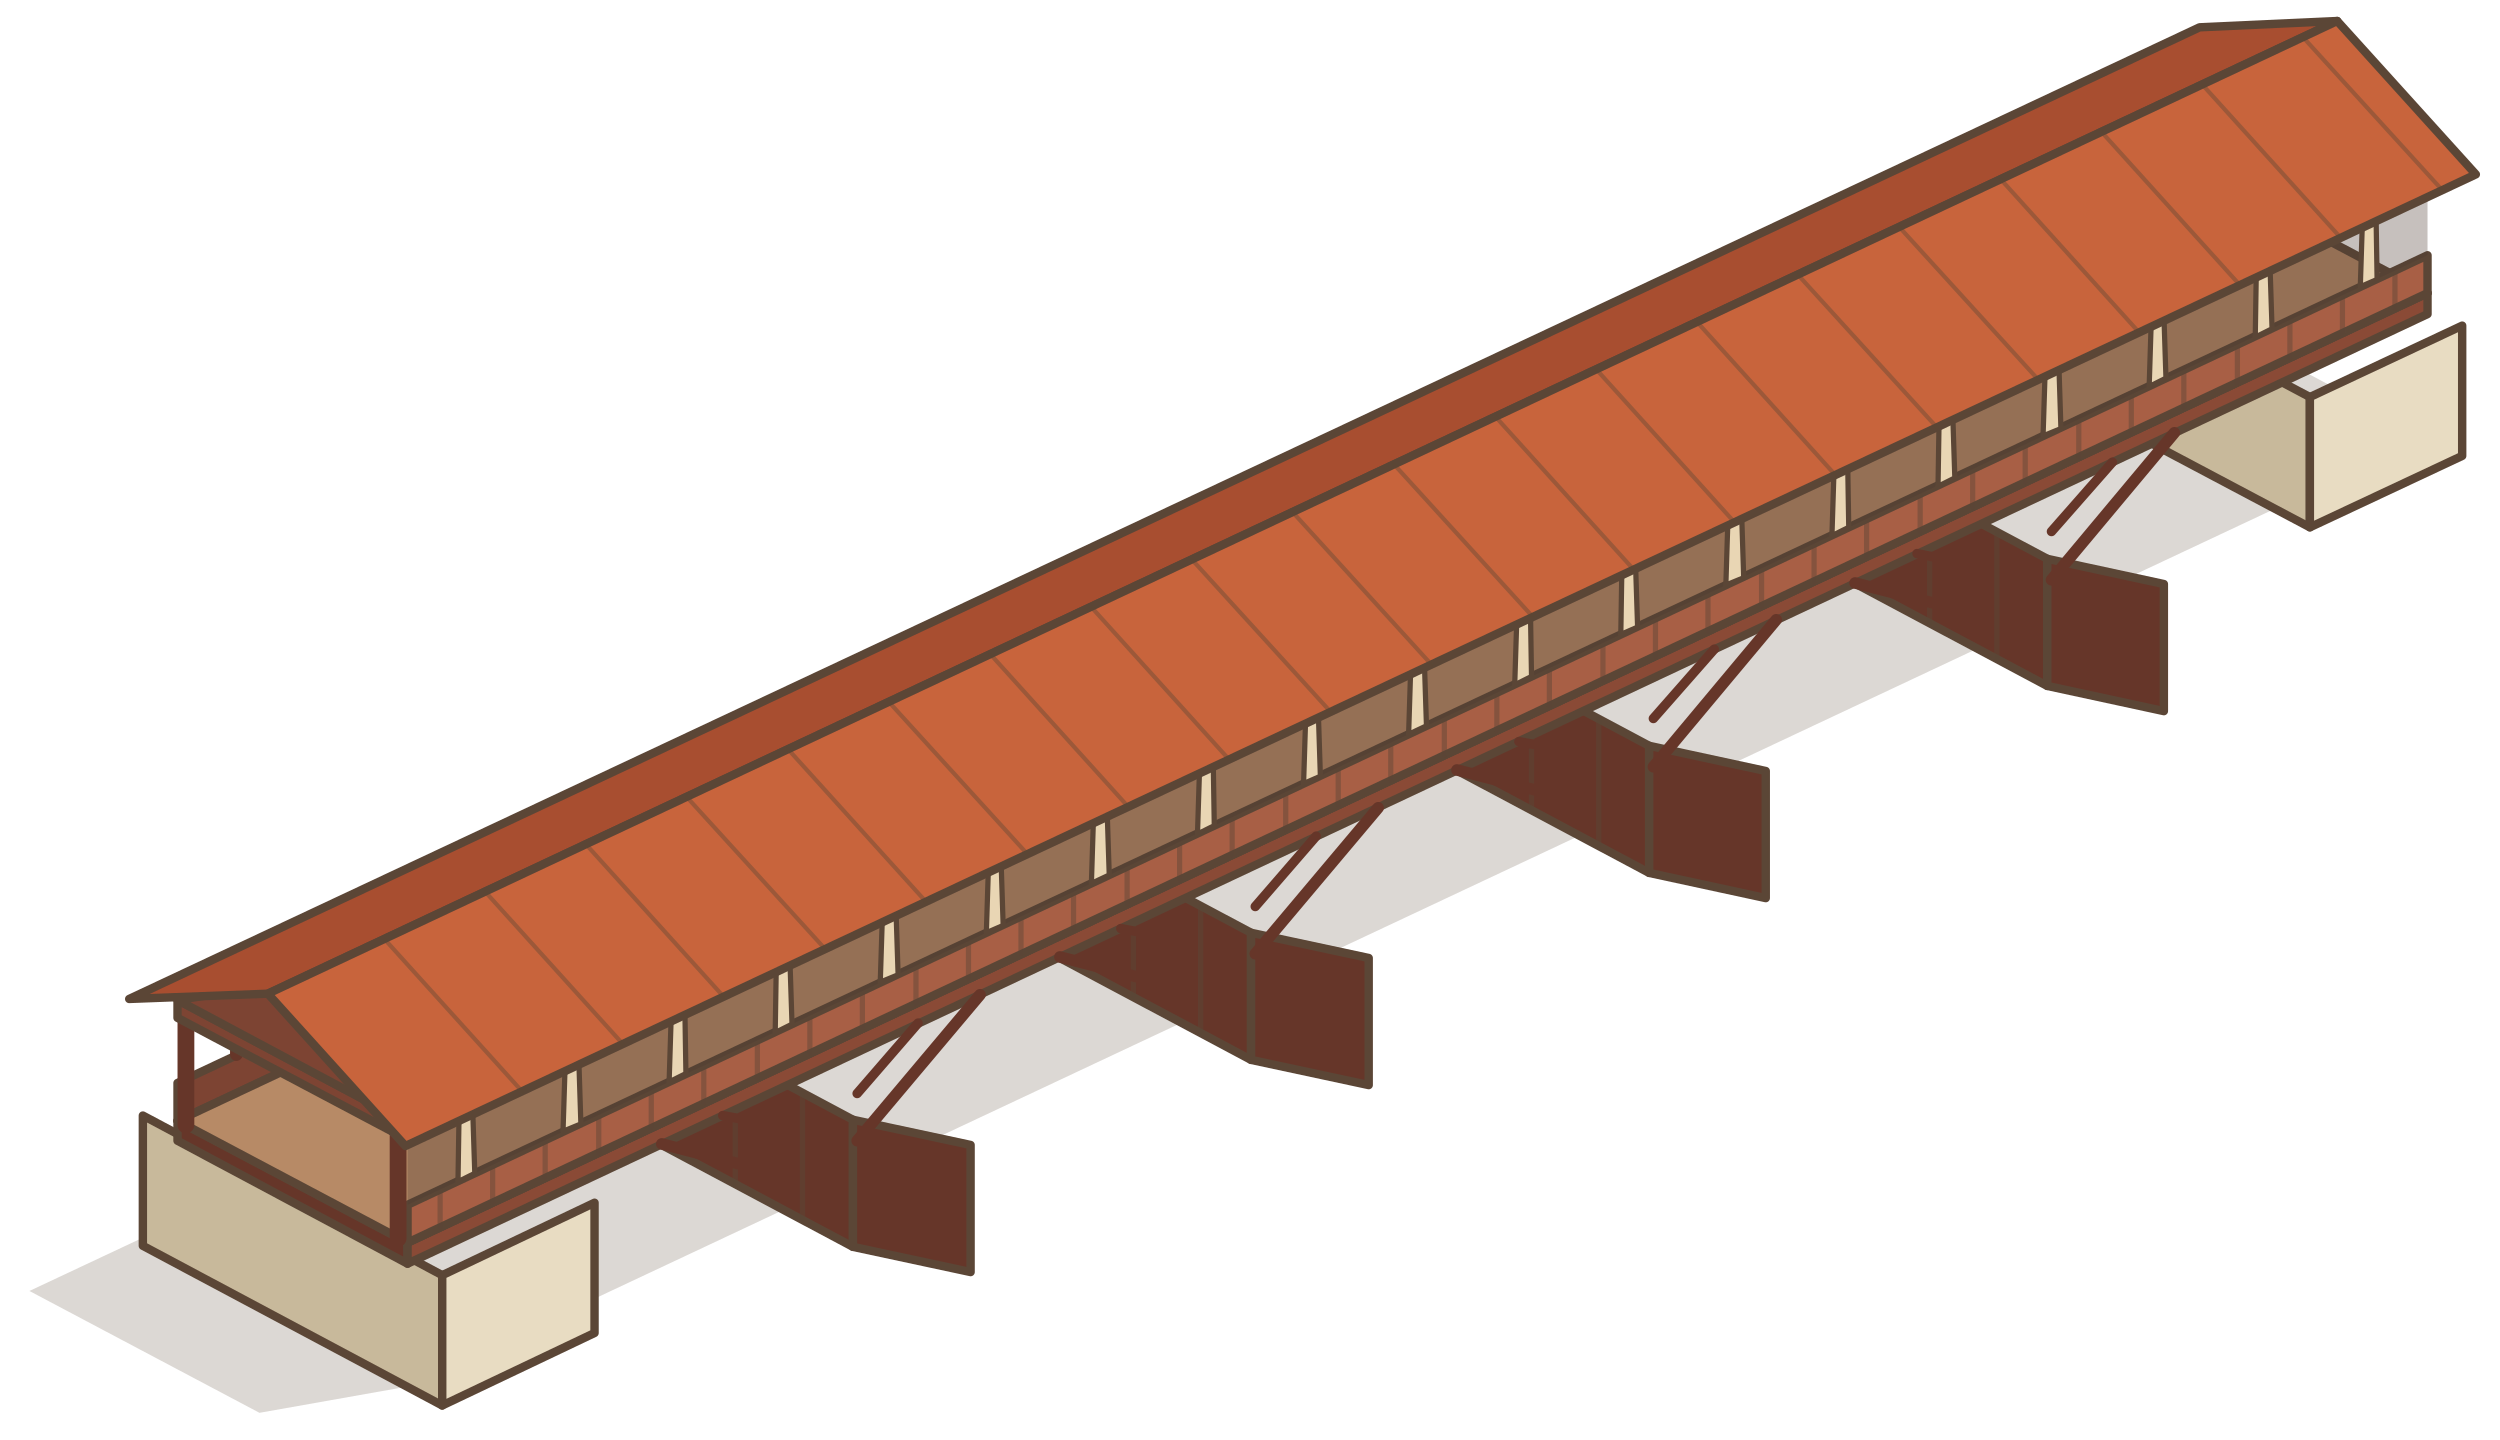
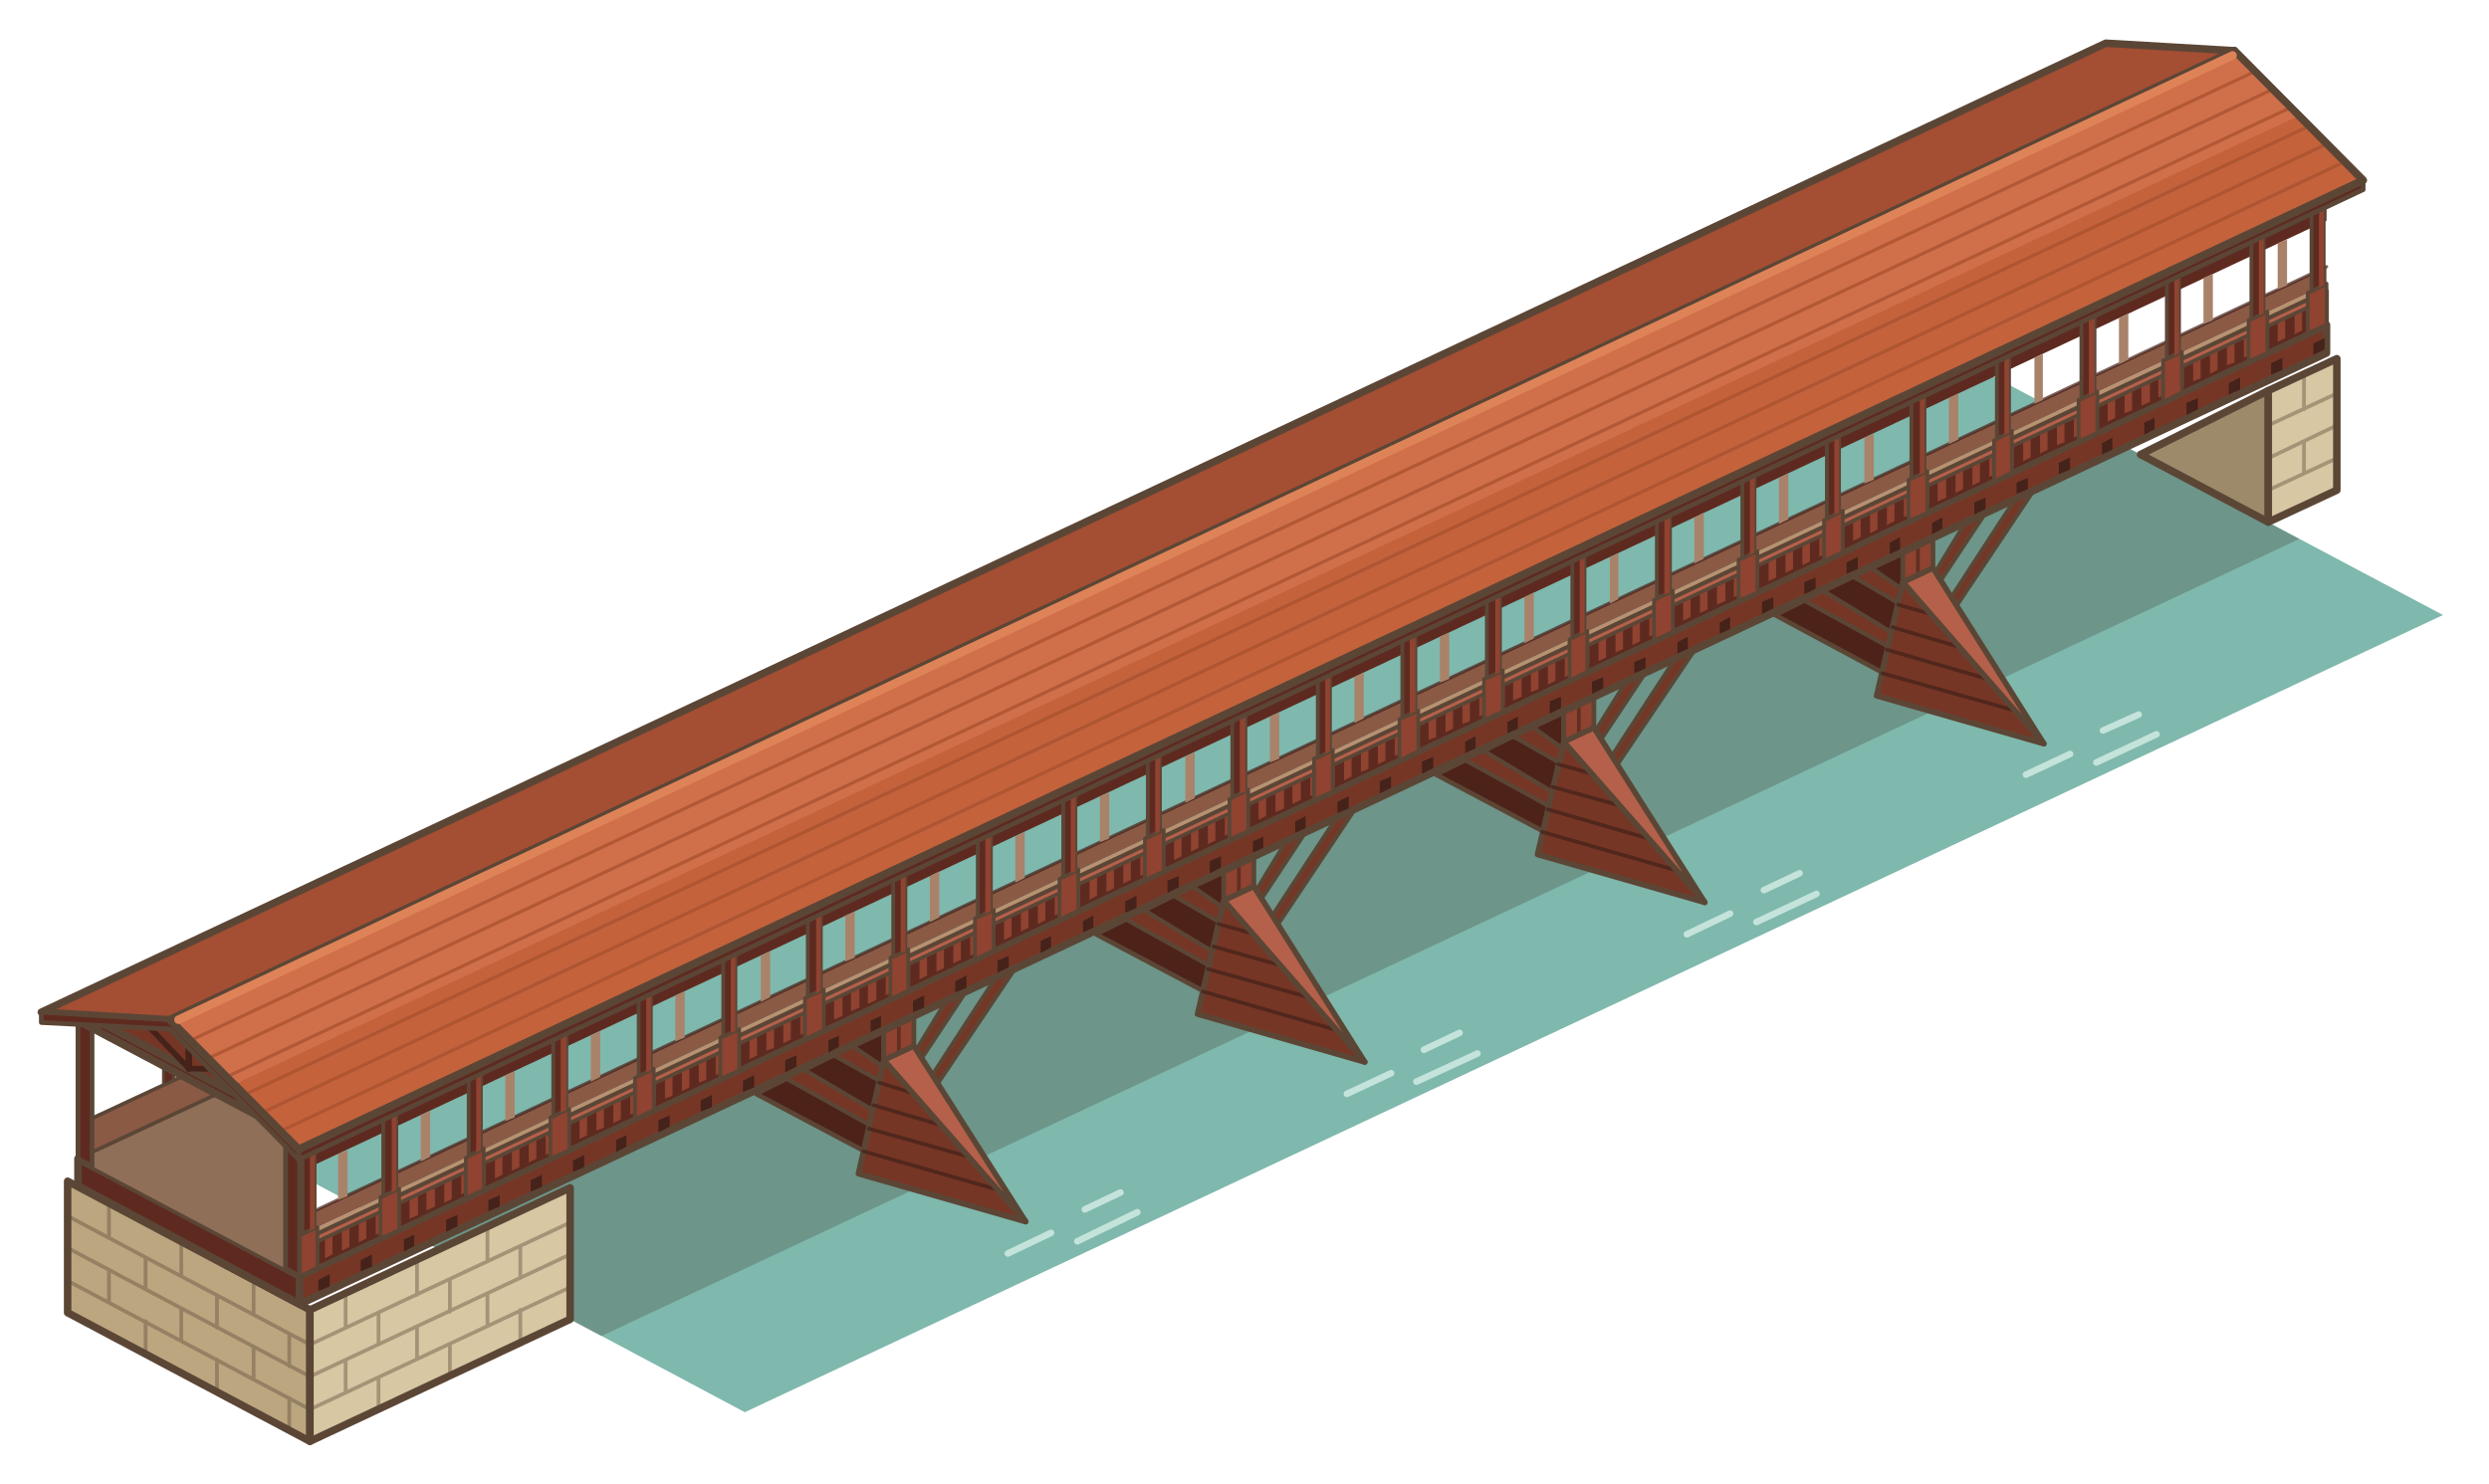
- <svg xmlns="http://www.w3.org/2000/svg" viewBox="-124 -81 238 137" width="238" height="137">
+ <svg xmlns="http://www.w3.org/2000/svg" viewBox="-128 -96 265 158" width="265" height="158">
  <g stroke="#5b4636" stroke-width=".8" stroke-linejoin="round" stroke-linecap="round">
-     <path d="M-99.3 53.5L-85.2 51L107.1 -39.4L85.2 -51L71.2 -48.5L-121.2 41.9Z" fill="#543e2a" fill-opacity=".2" stroke="none" />
-     <path d="M67.4 -45.9L95.9 -30.8L95.9 -43.2L67.4 -58.3Z" fill="#c8b99b" />
-     <path d="M95.9 -30.8L110.4 -37.6L110.4 -50L95.9 -43.2Z" fill="#e8dcc2" />
-     <path d="M-110.4 37.6L-81.9 52.8L-81.9 40.4L-110.4 25.2Z" fill="#c8b99b" />
-     <path d="M-81.9 52.8L-67.4 45.9L-67.4 33.5L-81.9 40.4Z" fill="#e8dcc2" />
-     <path d="M31.6 -40.1L35.8 -34.4L35.8 -46.5L31.6 -52.2Z" fill="#663629" />
-     <path d="M35.8 -34.4L70.9 -15.7L70.9 -27.8L35.8 -46.5Z" fill="#663629" />
-     <path d="M70.9 -15.7L82 -13.3L82 -25.4L70.9 -27.8Z" fill="#663629" />
-     <path d="M40.6 -31.8L40.6 -43.9M47 -28.4L47 -40.5M53.3 -25.1L53.3 -37.1M59.7 -21.7L59.7 -33.8M66.1 -18.3L66.1 -30.4" fill="none" stroke-width="0.5" stroke-opacity="0.5" />
-     <path d="M-6.3 -22.3L-2.1 -16.6L-2.1 -28.7L-6.3 -34.4Z" fill="#663629" />
-     <path d="M-2.1 -16.6L33 2.1L33 -10L-2.1 -28.7Z" fill="#663629" />
-     <path d="M33 2.1L44.1 4.5L44.1 -7.6L33 -10Z" fill="#663629" />
-     <path d="M2.7 -14L2.7 -26.1M9.1 -10.6L9.1 -22.7M15.4 -7.3L15.4 -19.3M21.8 -3.9L21.8 -16M28.2 -0.5L28.2 -12.6" fill="none" stroke-width="0.5" stroke-opacity="0.5" />
-     <path d="M-44.1 -4.5L-40 1.2L-40 -10.9L-44.1 -16.6Z" fill="#663629" />
-     <path d="M-40 1.2L-4.9 19.9L-4.9 7.8L-40 -10.9Z" fill="#663629" />
-     <path d="M-4.9 19.9L6.3 22.3L6.3 10.2L-4.9 7.8Z" fill="#663629" />
-     <path d="M-35.2 3.8L-35.2 -8.3M-28.8 7.2L-28.8 -4.9M-22.4 10.5L-22.4 -1.5M-16.1 13.9L-16.1 1.8M-9.7 17.3L-9.7 5.2" fill="none" stroke-width="0.5" stroke-opacity="0.5" />
-     <path d="M-82 13.3L-77.9 19L-77.9 6.9L-82 1.2Z" fill="#663629" />
-     <path d="M-77.9 19L-42.8 37.7L-42.8 25.6L-77.9 6.9Z" fill="#663629" />
-     <path d="M-42.8 37.7L-31.6 40.1L-31.6 28L-42.8 25.6Z" fill="#663629" />
-     <path d="M-73 21.6L-73 9.5M-66.7 25L-66.7 12.9M-60.3 28.4L-60.3 16.3M-54 31.7L-54 19.6M-47.6 35.1L-47.6 23" fill="none" stroke-width="0.5" stroke-opacity="0.5" />
-     <path d="M-107.1 27.6L-85.2 39.3L-85.2 37.3L-107.1 25.7Z" fill="#663629" />
-     <path d="M-85.2 39.3L107.1 -51.1L107.1 -53.1L-85.2 37.3Z" fill="#8a4a36" />
-     <path d="M64.3 -22.5L52.6 -25.5" fill="none" stroke="#663629" stroke-width="1.1" />
-     <path d="M64.3 -27.1L58.5 -28.3" fill="none" stroke="#663629" stroke-width="0.9" />
-     <path d="M71.3 -25.8L83 -39.8" fill="none" stroke="#663629" stroke-width="1.1" />
-     <path d="M71.3 -30.4L77.1 -37" fill="none" stroke="#663629" stroke-width="0.9" />
-     <path d="M26.4 -4.7L14.7 -7.7" fill="none" stroke="#663629" stroke-width="1.1" />
-     <path d="M26.4 -9.3L20.6 -10.4" fill="none" stroke="#663629" stroke-width="0.9" />
-     <path d="M33.4 -8L45.1 -22" fill="none" stroke="#663629" stroke-width="1.1" />
-     <path d="M33.4 -12.6L39.2 -19.2" fill="none" stroke="#663629" stroke-width="0.9" />
-     <path d="M-11.5 13.1L-23.1 10.1" fill="none" stroke="#663629" stroke-width="1.1" />
-     <path d="M-11.5 8.5L-17.3 7.4" fill="none" stroke="#663629" stroke-width="0.9" />
-     <path d="M-4.5 9.8L7.2 -4.1" fill="none" stroke="#663629" stroke-width="1.1" />
-     <path d="M-4.5 5.3L1.3 -1.4" fill="none" stroke="#663629" stroke-width="0.9" />
-     <path d="M-49.4 30.9L-61 27.9" fill="none" stroke="#663629" stroke-width="1.1" />
-     <path d="M-49.4 26.3L-55.2 25.2" fill="none" stroke="#663629" stroke-width="0.9" />
-     <path d="M-42.4 27.6L-30.7 13.7" fill="none" stroke="#663629" stroke-width="1.1" />
-     <path d="M-42.4 23.1L-36.6 16.4" fill="none" stroke="#663629" stroke-width="0.9" />
-     <path d="M-107.1 25.7L85.2 -64.7L85.2 -68.3L-107.1 22.1Z" fill="#7d4433" />
-     <path d="M-107.1 25.7L85.2 -64.7L107.1 -53.1L-85.2 37.3Z" fill="#b78a66" />
-     <path d="M-101.5 19.4L-101.5 11.6M-91.5 14.7L-91.5 6.9M-81.4 10L-81.4 2.1M-71.3 5.2L-71.3 -2.6M-61.3 0.5L-61.3 -7.3M-51.2 -4.2L-51.2 -12.1M-41.1 -9L-41.1 -16.8M-31.1 -13.7L-31.1 -21.5M-21 -18.4L-21 -26.2M-11 -23.1L-11 -31M-0.9 -27.9L-0.9 -35.7M9.2 -32.6L9.2 -40.4M19.2 -37.3L19.2 -45.2M29.3 -42.1L29.3 -49.9M39.4 -46.8L39.4 -54.6M49.4 -51.5L49.4 -59.4M59.5 -56.2L59.5 -64.1M69.6 -61L69.6 -68.8M79.6 -65.7L79.6 -73.5" fill="none" stroke="#663629" stroke-width="1.2" />
-     <path d="M-85.2 37.3L107.1 -53.1L107.1 -56.7L-85.2 33.7Z" fill="#a85f45" />
-     <path d="M-82.1 35.9L-82.1 32.3M-77.1 33.5L-77.1 29.9M-72.1 31.1L-72.1 27.5M-67 28.8L-67 25.2M-62 26.4L-62 22.8M-57 24L-57 20.4M-51.9 21.7L-51.9 18.1M-46.9 19.3L-46.9 15.7M-41.9 16.9L-41.9 13.3M-36.8 14.6L-36.8 11M-31.8 12.2L-31.8 8.6M-26.8 9.8L-26.8 6.3M-21.8 7.5L-21.8 3.9M-16.7 5.1L-16.7 1.5M-11.7 2.8L-11.7 -0.8M-6.7 0.4L-6.7 -3.2M-1.6 -2L-1.6 -5.6M3.4 -4.3L3.4 -7.9M8.4 -6.7L8.4 -10.3M13.5 -9.1L13.5 -12.7M18.5 -11.4L18.5 -15M23.5 -13.8L23.5 -17.4M28.6 -16.2L28.6 -19.8M33.6 -18.5L33.6 -22.1M38.6 -20.9L38.6 -24.5M43.7 -23.3L43.7 -26.8M48.7 -25.6L48.7 -29.2M53.7 -28L53.7 -31.6M58.8 -30.3L58.8 -33.9M63.8 -32.7L63.8 -36.3M68.8 -35.1L68.8 -38.7M73.9 -37.4L73.9 -41M78.9 -39.8L78.9 -43.4M83.9 -42.2L83.9 -45.8M89 -44.5L89 -48.1M94 -46.9L94 -50.5M99 -49.3L99 -52.9M104 -51.6L104 -55.2" fill="none" stroke-width="0.5" stroke-opacity="0.45" />
-     <path d="M-85.2 33.7L107.1 -56.7" fill="none" stroke-width="0.5" />
-     <path d="M-85.2 33.7L107.1 -56.7L107.1 -62.9L-85.2 27.5Z" fill="#4d3b2f" stroke="none" fill-opacity="0.32" />
-     <path d="M-80.4 31.5L-78.8 30.7L-79 24.6L-80.3 25.2ZM-70.4 26.7L-68.7 26L-68.9 19.8L-70.2 20.4ZM-60.3 22L-58.7 21.2L-58.8 15.1L-60.1 15.7ZM-50.2 17.3L-48.6 16.5L-48.8 10.4L-50.1 11ZM-40.2 12.5L-38.5 11.8L-38.7 5.7L-40 6.3ZM-30.1 7.8L-28.5 7.1L-28.7 0.9L-29.9 1.5ZM-20.1 3.1L-18.4 2.3L-18.6 -3.8L-19.9 -3.2ZM-10 -1.6L-8.4 -2.4L-8.5 -8.5L-9.8 -7.9ZM0.1 -6.4L1.7 -7.1L1.5 -13.3L0.3 -12.7ZM10.1 -11.1L11.8 -11.9L11.6 -18L10.3 -17.4ZM20.2 -15.8L21.8 -16.6L21.7 -22.7L20.4 -22.1ZM30.3 -20.6L31.9 -21.3L31.7 -27.4L30.4 -26.8ZM40.3 -25.3L42 -26L41.8 -32.2L40.5 -31.6ZM50.4 -30L52 -30.8L51.9 -36.9L50.6 -36.3ZM60.5 -34.7L62.1 -35.5L61.9 -41.6L60.6 -41ZM70.5 -39.5L72.2 -40.2L72 -46.4L70.7 -45.8ZM80.6 -44.2L82.2 -45L82 -51.1L80.8 -50.5ZM90.7 -48.9L92.3 -49.7L92.1 -55.8L90.8 -55.2ZM100.7 -53.7L102.3 -54.4L102.2 -60.5L100.9 -59.9Z" fill="#e9d6b4" stroke-width="0.5" />
-     <path d="M-85.2 27.5L107.1 -62.9L107.1 -64.5L-85.2 25.9Z" fill="#a85f45" />
-     <path d="M-106.3 26.1L-106.3 14.7" fill="none" stroke="#663629" stroke-width="1.6" />
-     <path d="M-86.1 36.9L-86.1 25.4" fill="none" stroke="#663629" stroke-width="1.6" />
-     <path d="M-107.1 15.9L-85.2 27.5L-85.2 25.9L-107.1 14.2Z" fill="#7d4433" />
-     <path d="M-107.1 14.2L-85.2 25.9L-96.2 12.5Z" fill="#7d4433" />
-     <path d="M-111.7 14.1L85.4 -78.4L98.5 -79L-98.5 13.6Z" fill="#a84e30" />
-     <path d="M-85.4 28.1L111.7 -64.4L98.5 -79L-98.5 13.6Z" fill="#c8643c" />
-     <path d="M-74.3 22.9L-87.4 8.4M-64.7 18.4L-77.8 3.9M-55.1 13.9L-68.2 -0.6M-45.4 9.4L-58.6 -5.1M-35.8 4.9L-49 -9.7M-26.2 0.3L-39.4 -14.2M-16.6 -4.2L-29.7 -18.7M-7 -8.7L-20.1 -23.2M2.7 -13.2L-10.5 -27.7M12.3 -17.7L-0.9 -32.2M21.9 -22.3L8.7 -36.8M31.5 -26.8L18.4 -41.3M41.1 -31.3L28 -45.8M50.7 -35.8L37.6 -50.3M60.4 -40.3L47.2 -54.8M70 -44.9L56.8 -59.4M79.6 -49.4L66.5 -63.9M89.2 -53.9L76.1 -68.4M98.8 -58.4L85.7 -72.9M108.5 -62.9L95.3 -77.4" fill="none" stroke-width="0.4" stroke-opacity="0.4" />
+     <path d="M-99.4 27.4L81.4 -57.4L132.1 -30.5L-48.7 54.4Z" fill="#7fb8ad" stroke="none" />
+     <path d="M-88.4 33.3L92.4 -51.6L116.8 -38.6L-64 46.3Z" fill="#3d3a2c" stroke="none" fill-opacity="0.28" />
+     <path d="M113.5 -40.4L113.5 -54.4L99.9 -47.6Z" fill="#9c8a6a" />
+     <path d="M113.5 -40.4L120.8 -43.8L120.8 -57.8L113.5 -54.4Z" fill="#d8c7a3" />
+     <path d="M113.5 -43.8L120.8 -47.2M113.5 -47.2L120.8 -50.7M113.5 -50.7L120.8 -54.1M117.3 -45.6L117.3 -49M117.3 -52.4L117.3 -55.9" fill="none" stroke-width="0.4" stroke-opacity="0.4" />
+     <path d="M74.6 -23.2L74.6 -37.3L61 -30.5Z" fill="#4d2219" stroke-width="0.5" />
+     <path d="M74.6 -23.2L77.8 -24.7L77.8 -38.8L74.6 -37.3Z" fill="#8f4330" stroke-width="0.5" />
+     <path d="M76.2 -34.8L76.2 -38" fill="none" stroke="#45221a" stroke-width="0.4" stroke-opacity="0.6" />
+     <path d="M75.3 -25.9L75.3 -27.5L65.9 -33.2L63.8 -32.2Z" fill="#763625" stroke-width="0.45" />
+     <path d="M75.3 -31.1L75.3 -32.7L71.1 -35.6L69.1 -34.7Z" fill="#763625" stroke-width="0.45" />
+     <path d="M77.1 -26.7L77.1 -28.3L86.6 -42.9L88.6 -43.9Z" fill="#763625" stroke-width="0.45" />
+     <path d="M77.1 -31.9L77.1 -33.5L81.3 -40.4L83.4 -41.4Z" fill="#763625" stroke-width="0.45" />
+     <path d="M71.8 -21.9L89.6 -16.8L74.6 -34Z" fill="#763625" stroke-width="0.6" />
+     <path d="M72.4 -24.3L86.6 -20.3M72.9 -26.8L83.6 -23.7M73.5 -29.2L80.6 -27.1M74.1 -31.6L77.6 -30.6" fill="none" stroke="#45221a" stroke-width="0.4" stroke-opacity="0.75" />
+     <path d="M74.6 -34L89.6 -16.8L77.8 -35.5Z" fill="#b5604a" stroke-width="0.6" />
+     <path d="M87.7 -13.5L92.4 -15.7M95.2 -14.8L101.6 -17.8M95.9 -18.2L99.7 -19.9" fill="none" stroke="#c4e3da" stroke-width="0.7" />
+     <path d="M38.5 -6.3L38.5 -20.3L24.9 -13.5Z" fill="#4d2219" stroke-width="0.5" />
+     <path d="M38.5 -6.3L41.7 -7.8L41.7 -21.8L38.5 -20.3Z" fill="#8f4330" stroke-width="0.5" />
+     <path d="M40.1 -17.8L40.1 -21.1" fill="none" stroke="#45221a" stroke-width="0.4" stroke-opacity="0.6" />
+     <path d="M39.2 -8.9L39.2 -10.5L29.7 -16.2L27.7 -15.2Z" fill="#763625" stroke-width="0.45" />
+     <path d="M39.2 -14.1L39.2 -15.7L35 -18.7L32.9 -17.7Z" fill="#763625" stroke-width="0.45" />
+     <path d="M40.9 -9.7L40.9 -11.3L50.4 -25.9L52.5 -26.9Z" fill="#763625" stroke-width="0.45" />
+     <path d="M40.9 -14.9L40.9 -16.6L45.2 -23.5L47.2 -24.4Z" fill="#763625" stroke-width="0.45" />
+     <path d="M35.7 -5L53.5 0.1L38.5 -17Z" fill="#763625" stroke-width="0.6" />
+     <path d="M36.2 -7.4L50.5 -3.3M36.8 -9.8L47.5 -6.7M37.3 -12.2L44.5 -10.2M37.9 -14.6L41.5 -13.6" fill="none" stroke="#45221a" stroke-width="0.4" stroke-opacity="0.75" />
+     <path d="M38.5 -17L53.5 0.1L41.7 -18.5Z" fill="#b5604a" stroke-width="0.6" />
+     <path d="M51.6 3.5L56.2 1.3M59 2.2L65.4 -0.8M59.8 -1.2L63.6 -3" fill="none" stroke="#c4e3da" stroke-width="0.7" />
+     <path d="M2.3 10.7L2.3 -3.3L-11.3 3.5Z" fill="#4d2219" stroke-width="0.5" />
+     <path d="M2.3 10.7L5.5 9.2L5.5 -4.8L2.3 -3.3Z" fill="#8f4330" stroke-width="0.5" />
+     <path d="M3.9 -0.8L3.9 -4.1" fill="none" stroke="#45221a" stroke-width="0.4" stroke-opacity="0.6" />
+     <path d="M3 8.1L3 6.5L-6.4 0.8L-8.5 1.7Z" fill="#763625" stroke-width="0.45" />
+     <path d="M3 2.9L3 1.2L-1.2 -1.7L-3.2 -0.7Z" fill="#763625" stroke-width="0.45" />
+     <path d="M4.8 7.3L4.8 5.6L14.3 -8.9L16.3 -9.9Z" fill="#763625" stroke-width="0.45" />
+     <path d="M4.8 2L4.8 0.4L9 -6.5L11 -7.4Z" fill="#763625" stroke-width="0.45" />
+     <path d="M-0.5 12L17.3 17.1L2.3 -0.1Z" fill="#763625" stroke-width="0.6" />
+     <path d="M0.1 9.6L14.3 13.7M0.6 7.2L11.3 10.2M1.2 4.8L8.3 6.8M1.7 2.4L5.3 3.4" fill="none" stroke="#45221a" stroke-width="0.4" stroke-opacity="0.75" />
+     <path d="M2.3 -0.1L17.3 17.1L5.5 -1.6Z" fill="#b5604a" stroke-width="0.6" />
+     <path d="M15.4 20.5L20.1 18.3M22.8 19.2L29.3 16.2M23.6 15.8L27.4 14" fill="none" stroke="#c4e3da" stroke-width="0.7" />
+     <path d="M-33.9 27.7L-33.9 13.7L-47.5 20.5Z" fill="#4d2219" stroke-width="0.5" />
+     <path d="M-33.9 27.7L-30.7 26.2L-30.7 12.1L-33.9 13.7Z" fill="#8f4330" stroke-width="0.5" />
+     <path d="M-32.3 16.2L-32.3 12.9" fill="none" stroke="#45221a" stroke-width="0.4" stroke-opacity="0.6" />
+     <path d="M-33.1 25.1L-33.1 23.4L-42.6 17.8L-44.6 18.7Z" fill="#763625" stroke-width="0.45" />
+     <path d="M-33.1 19.8L-33.1 18.2L-37.4 15.3L-39.4 16.3Z" fill="#763625" stroke-width="0.45" />
+     <path d="M-31.4 24.2L-31.4 22.6L-21.9 8L-19.9 7.1Z" fill="#763625" stroke-width="0.45" />
+     <path d="M-31.4 19L-31.4 17.4L-27.2 10.5L-25.1 9.5Z" fill="#763625" stroke-width="0.45" />
+     <path d="M-36.6 29L-18.8 34.1L-33.9 16.9Z" fill="#763625" stroke-width="0.6" />
+     <path d="M-36.1 26.6L-21.8 30.7M-35.5 24.2L-24.8 27.2M-35 21.7L-27.9 23.8M-34.4 19.3L-30.9 20.4" fill="none" stroke="#45221a" stroke-width="0.4" stroke-opacity="0.75" />
+     <path d="M-33.9 16.9L-18.8 34.1L-30.7 15.4Z" fill="#b5604a" stroke-width="0.6" />
+     <path d="M-20.7 37.5L-16.1 35.3M-13.3 36.2L-6.9 33.1M-12.5 32.8L-8.7 31" fill="none" stroke="#c4e3da" stroke-width="0.7" />
+     <path d="M-120.8 43.8L-95 57.5L-95 43.5L-120.8 29.8Z" fill="#bba680" />
+     <path d="M-95 57.5L-67.3 44.5L-67.3 30.5L-95 43.5Z" fill="#d8c7a3" />
+     <path d="M-120.8 40.4L-95 54.1L-67.3 41.1M-120.8 36.9L-95 50.6L-67.3 37.6M-120.8 33.5L-95 47.2L-67.3 34.2M-87.7 54.1L-87.7 50.7M-80.1 50.5L-80.1 47.1M-72.6 47L-72.6 43.5M-112.5 48.2L-112.5 44.7M-104.9 52.3L-104.9 48.8M-97.2 56.3L-97.2 52.9M-91.2 52.3L-91.2 48.9M-83.6 48.7L-83.6 45.3M-76.1 45.2L-76.1 41.8M-116.4 42.7L-116.4 39.3M-108.7 46.8L-108.7 43.4M-101 50.9L-101 47.4M-87.7 47.2L-87.7 43.8M-80.1 43.7L-80.1 40.2M-72.6 40.1L-72.6 36.7M-112.5 41.3L-112.5 37.9M-104.9 45.4L-104.9 42M-97.2 49.5L-97.2 46.1M-91.2 45.4L-91.2 42M-83.6 41.9L-83.6 38.5M-76.1 38.3L-76.1 34.9M-116.4 35.8L-116.4 32.4M-108.7 39.9L-108.7 36.5M-101 44L-101 40.6" fill="none" stroke-width="0.4" stroke-opacity="0.4" />
+     <path d="M-119.7 30.3L-96.1 42.9L-96.1 39.9L-119.7 27.4Z" fill="#5e2a20" />
+     <path d="M-96.1 42.9L119.7 -58.4L119.7 -61.4L-96.1 39.9Z" fill="#763625" />
+     <path d="M-94.1 41.5L-92.9 41L-92.9 39.7L-94.1 40.3ZM-89.6 39.4L-88.4 38.9L-88.4 37.6L-89.6 38.2ZM-85 37.3L-83.9 36.7L-83.9 35.5L-85 36ZM-80.5 35.2L-79.3 34.6L-79.3 33.4L-80.5 33.9ZM-76 33L-74.8 32.5L-74.8 31.3L-76 31.8ZM-71.5 30.9L-70.3 30.4L-70.3 29.1L-71.5 29.7ZM-67 28.8L-65.8 28.3L-65.8 27L-67 27.6ZM-62.4 26.7L-61.3 26.1L-61.3 24.9L-62.4 25.4ZM-57.9 24.6L-56.7 24L-56.7 22.8L-57.9 23.3ZM-53.4 22.4L-52.2 21.9L-52.2 20.6L-53.4 21.2ZM-48.9 20.3L-47.7 19.8L-47.7 18.5L-48.9 19.1ZM-44.4 18.2L-43.2 17.6L-43.2 16.4L-44.4 16.9ZM-39.8 16.1L-38.7 15.5L-38.7 14.3L-39.8 14.8ZM-35.3 13.9L-34.2 13.4L-34.2 12.2L-35.3 12.7ZM-30.8 11.8L-29.6 11.3L-29.6 10L-30.8 10.6ZM-26.3 9.7L-25.1 9.2L-25.1 7.9L-26.3 8.5ZM-21.8 7.6L-20.6 7L-20.6 5.8L-21.8 6.3ZM-17.2 5.5L-16.1 4.9L-16.1 3.7L-17.2 4.2ZM-12.7 3.3L-11.6 2.8L-11.6 1.5L-12.7 2.1ZM-8.2 1.2L-7 0.7L-7 -0.6L-8.2 0ZM-3.7 -0.9L-2.5 -1.5L-2.5 -2.7L-3.7 -2.2ZM0.8 -3L2 -3.6L2 -4.8L0.8 -4.3ZM5.4 -5.2L6.5 -5.7L6.5 -6.9L5.4 -6.4ZM9.9 -7.3L11 -7.8L11 -9.1L9.9 -8.5ZM14.4 -9.4L15.6 -9.9L15.6 -11.2L14.4 -10.6ZM18.9 -11.5L20.1 -12.1L20.1 -13.3L18.9 -12.8ZM23.4 -13.6L24.6 -14.2L24.6 -15.4L23.4 -14.9ZM28 -15.8L29.1 -16.3L29.1 -17.6L28 -17ZM32.5 -17.9L33.6 -18.4L33.6 -19.7L32.5 -19.1ZM37 -20L38.2 -20.6L38.2 -21.8L37 -21.3ZM41.5 -22.1L42.7 -22.7L42.7 -23.9L41.5 -23.4ZM46 -24.3L47.2 -24.8L47.2 -26L46 -25.5ZM50.6 -26.4L51.7 -26.9L51.7 -28.2L50.6 -27.6ZM55.1 -28.5L56.2 -29L56.2 -30.3L55.1 -29.7ZM59.6 -30.6L60.8 -31.2L60.8 -32.4L59.6 -31.9ZM64.1 -32.7L65.3 -33.3L65.3 -34.5L64.1 -34ZM68.6 -34.9L69.8 -35.4L69.8 -36.7L68.6 -36.1ZM73.2 -37L74.3 -37.5L74.3 -38.8L73.2 -38.2ZM77.7 -39.1L78.8 -39.7L78.8 -40.9L77.7 -40.3ZM82.2 -41.2L83.4 -41.8L83.4 -43L82.2 -42.5ZM86.7 -43.4L87.9 -43.9L87.9 -45.1L86.7 -44.6ZM91.2 -45.5L92.4 -46L92.4 -47.3L91.2 -46.7ZM95.8 -47.6L96.9 -48.1L96.9 -49.4L95.8 -48.8ZM100.3 -49.7L101.4 -50.3L101.4 -51.5L100.3 -51ZM104.8 -51.8L106 -52.4L106 -53.6L104.8 -53.1ZM109.3 -54L110.5 -54.5L110.5 -55.8L109.3 -55.2ZM113.8 -56.1L115 -56.6L115 -57.9L113.8 -57.3ZM118.3 -58.2L119.5 -58.8L119.5 -60L118.3 -59.4Z" fill="#45221a" stroke="none" />
+     <path d="M-119.7 27.4L-96.1 39.9L-95.2 25.3L-104.5 20.3Z" fill="#8f6f58" stroke="none" />
+     <path d="M-119.7 27.4L-105.1 20.6L-105.1 17L-119.7 23.8Z" fill="#8a5a45" stroke-width="0.4" />
+     <path d="M-119.4 23.7L-118.2 23.1L-118.2 12L-119.4 12.6Z" fill="#5e2a20" stroke-width="0.3" />
+     <path d="M-110.6 19.6L-109.5 19L-109.5 7.9L-110.6 8.5Z" fill="#5e2a20" stroke-width="0.3" />
+     <path d="M-96.1 36.3L119.7 -65L119.7 -65.7L-96.1 35.6Z" fill="#b89270" stroke="none" />
+     <path d="M-96.1 35.6L119.7 -65.7L119.7 -67.6L-96.1 33.7Z" fill="#8a5a45" stroke="none" />
+     <path d="M-96.1 33.7L119.7 -67.6" fill="none" stroke="#45221a" stroke-width="0.35" stroke-opacity="0.7" />
+     <path d="M-96.1 28.8L119.7 -72.5L119.7 -76.1L-96.1 25.2Z" fill="#5e2a20" stroke="none" />
+     <path d="M-92 31.8L-91 31.4L-91 26.5L-92 26.9ZM-83.2 27.7L-82.2 27.2L-82.2 22.3L-83.2 22.8ZM-74.2 23.4L-73.2 23L-73.2 18.1L-74.2 18.5ZM-65.1 19.2L-64.1 18.7L-64.1 13.8L-65.1 14.3ZM-56.1 14.9L-55.1 14.5L-55.1 9.6L-56.1 10ZM-47 10.7L-46 10.2L-46 5.3L-47 5.8ZM-38 6.4L-37 6L-37 1.1L-38 1.5ZM-29 2.2L-28 1.7L-28 -3.2L-29 -2.7ZM-19.9 -2L-18.9 -2.5L-18.9 -7.4L-19.9 -6.9ZM-10.9 -6.3L-9.9 -6.7L-9.9 -11.6L-10.9 -11.2ZM-1.8 -10.5L-0.8 -11L-0.8 -15.9L-1.8 -15.4ZM7.2 -14.8L8.2 -15.2L8.2 -20.1L7.2 -19.7ZM16.2 -19L17.2 -19.5L17.2 -24.4L16.2 -23.9ZM25.3 -23.3L26.3 -23.7L26.3 -28.6L25.3 -28.2ZM34.3 -27.5L35.3 -28L35.3 -32.9L34.3 -32.4ZM43.4 -31.7L44.3 -32.2L44.3 -37.1L43.4 -36.6ZM52.4 -36L53.4 -36.5L53.4 -41.4L52.4 -40.9ZM61.4 -40.2L62.4 -40.7L62.4 -45.6L61.4 -45.1ZM70.5 -44.5L71.5 -44.9L71.5 -49.8L70.5 -49.4ZM79.5 -48.7L80.5 -49.2L80.5 -54.1L79.5 -53.6ZM88.6 -53L89.5 -53.4L89.5 -58.3L88.6 -57.9ZM97.6 -57.2L98.6 -57.7L98.6 -62.6L97.6 -62.1ZM106.6 -61.5L107.6 -61.9L107.6 -66.8L106.6 -66.4ZM114.5 -65.2L115.5 -65.6L115.5 -70.5L114.5 -70.1Z" fill="#a9826a" stroke="none" />
+     <path d="M-96.1 39.9L119.7 -61.4L119.7 -65L-96.1 36.3Z" fill="#5e2a20" stroke-width="0.5" />
+     <path d="M-95.2 38.9L-94.4 38.5L-94.4 36.3L-95.2 36.6ZM-93.4 38L-92.6 37.6L-92.6 35.4L-93.4 35.8ZM-91.6 37.2L-90.8 36.8L-90.8 34.6L-91.6 34.9ZM-89.8 36.3L-89 35.9L-89 33.7L-89.8 34.1ZM-88 35.5L-87.2 35.1L-87.2 32.9L-88 33.2ZM-86.2 34.6L-85.4 34.2L-85.4 32L-86.2 32.4ZM-84.4 33.8L-83.5 33.4L-83.5 31.2L-84.4 31.6ZM-82.6 32.9L-81.7 32.5L-81.7 30.3L-82.6 30.7ZM-80.7 32.1L-79.9 31.7L-79.9 29.5L-80.7 29.9ZM-78.9 31.2L-78.1 30.8L-78.1 28.6L-78.9 29ZM-77.1 30.4L-76.3 30L-76.3 27.8L-77.1 28.2ZM-75.3 29.5L-74.5 29.1L-74.5 26.9L-75.3 27.3ZM-73.5 28.7L-72.7 28.3L-72.7 26.1L-73.5 26.5ZM-71.7 27.8L-70.9 27.4L-70.9 25.2L-71.7 25.6ZM-69.9 27L-69.1 26.6L-69.1 24.4L-69.9 24.8ZM-68.1 26.1L-67.3 25.7L-67.3 23.5L-68.1 23.9ZM-66.3 25.3L-65.5 24.9L-65.5 22.7L-66.3 23.1ZM-64.5 24.4L-63.7 24.1L-63.7 21.8L-64.5 22.2ZM-62.7 23.6L-61.9 23.2L-61.9 21L-62.7 21.4ZM-60.9 22.7L-60 22.4L-60 20.1L-60.9 20.5ZM-59.1 21.9L-58.2 21.5L-58.2 19.3L-59.1 19.7ZM-57.2 21L-56.4 20.7L-56.4 18.4L-57.2 18.8ZM-55.4 20.2L-54.6 19.8L-54.6 17.6L-55.4 18ZM-53.6 19.3L-52.8 19L-52.8 16.7L-53.6 17.1ZM-51.8 18.5L-51 18.1L-51 15.9L-51.8 16.3ZM-50 17.6L-49.2 17.3L-49.2 15L-50 15.4ZM-48.2 16.8L-47.4 16.4L-47.4 14.2L-48.2 14.6ZM-46.4 15.9L-45.6 15.6L-45.6 13.3L-46.4 13.7ZM-44.6 15.1L-43.8 14.7L-43.8 12.5L-44.6 12.9ZM-42.8 14.2L-42 13.9L-42 11.6L-42.8 12ZM-41 13.4L-40.2 13L-40.2 10.8L-41 11.2ZM-39.2 12.6L-38.3 12.2L-38.3 9.9L-39.2 10.3ZM-37.4 11.7L-36.5 11.3L-36.5 9.1L-37.4 9.5ZM-35.6 10.9L-34.7 10.5L-34.7 8.2L-35.6 8.6ZM-33.7 10L-32.9 9.6L-32.9 7.4L-33.7 7.8ZM-31.9 9.2L-31.1 8.8L-31.1 6.6L-31.9 6.9ZM-30.1 8.3L-29.3 7.9L-29.3 5.7L-30.1 6.1ZM-28.3 7.5L-27.5 7.1L-27.5 4.9L-28.3 5.2ZM-26.5 6.6L-25.7 6.2L-25.7 4L-26.5 4.4ZM-24.7 5.8L-23.9 5.4L-23.9 3.2L-24.7 3.5ZM-22.9 4.9L-22.1 4.5L-22.1 2.3L-22.9 2.7ZM-21.1 4.1L-20.3 3.7L-20.3 1.5L-21.1 1.8ZM-19.3 3.2L-18.5 2.8L-18.5 0.6L-19.3 1ZM-17.5 2.4L-16.7 2L-16.7 -0.2L-17.5 0.1ZM-15.7 1.5L-14.8 1.1L-14.8 -1.1L-15.7 -0.7ZM-13.9 0.7L-13 0.3L-13 -1.9L-13.9 -1.6ZM-12 -0.2L-11.2 -0.6L-11.2 -2.8L-12 -2.4ZM-10.2 -1L-9.4 -1.4L-9.4 -3.6L-10.2 -3.3ZM-8.4 -1.9L-7.6 -2.3L-7.6 -4.5L-8.4 -4.1ZM-6.6 -2.7L-5.8 -3.1L-5.8 -5.3L-6.6 -4.9ZM-4.8 -3.6L-4 -4L-4 -6.2L-4.8 -5.8ZM-3 -4.4L-2.2 -4.8L-2.2 -7L-3 -6.6ZM-1.2 -5.3L-0.4 -5.7L-0.4 -7.9L-1.2 -7.5ZM0.6 -6.1L1.4 -6.5L1.4 -8.7L0.6 -8.3ZM2.4 -7L3.2 -7.4L3.2 -9.6L2.4 -9.2ZM4.2 -7.8L5 -8.2L5 -10.4L4.2 -10ZM6 -8.7L6.8 -9.1L6.8 -11.3L6 -10.9ZM7.8 -9.5L8.7 -9.9L8.7 -12.1L7.8 -11.7ZM9.6 -10.4L10.5 -10.8L10.5 -13L9.6 -12.6ZM11.5 -11.2L12.3 -11.6L12.3 -13.8L11.5 -13.4ZM13.3 -12.1L14.1 -12.4L14.1 -14.7L13.3 -14.3ZM15.1 -12.9L15.9 -13.3L15.9 -15.5L15.1 -15.1ZM16.9 -13.8L17.7 -14.1L17.7 -16.4L16.9 -16ZM18.7 -14.6L19.5 -15L19.5 -17.2L18.7 -16.8ZM20.5 -15.5L21.3 -15.8L21.3 -18.1L20.5 -17.7ZM22.3 -16.3L23.1 -16.7L23.1 -18.9L22.3 -18.5ZM24.1 -17.2L24.9 -17.5L24.9 -19.8L24.1 -19.4ZM25.9 -18L26.7 -18.4L26.7 -20.6L25.9 -20.2ZM27.7 -18.9L28.5 -19.2L28.5 -21.5L27.7 -21.1ZM29.5 -19.7L30.3 -20.1L30.3 -22.3L29.5 -21.9ZM31.3 -20.6L32.2 -20.9L32.2 -23.2L31.3 -22.8ZM33.1 -21.4L34 -21.8L34 -24L33.1 -23.6ZM35 -22.3L35.8 -22.6L35.8 -24.9L35 -24.5ZM36.8 -23.1L37.6 -23.5L37.6 -25.7L36.8 -25.3ZM38.6 -23.9L39.4 -24.3L39.4 -26.6L38.6 -26.2ZM40.4 -24.8L41.2 -25.2L41.2 -27.4L40.4 -27ZM42.2 -25.6L43 -26L43 -28.3L42.2 -27.9ZM44 -26.5L44.8 -26.9L44.8 -29.1L44 -28.7ZM45.8 -27.3L46.6 -27.7L46.6 -29.9L45.8 -29.6ZM47.6 -28.2L48.4 -28.6L48.4 -30.8L47.6 -30.4ZM49.4 -29L50.2 -29.4L50.2 -31.6L49.4 -31.3ZM51.2 -29.9L52 -30.3L52 -32.5L51.2 -32.1ZM53 -30.7L53.8 -31.1L53.8 -33.3L53 -33ZM54.8 -31.6L55.7 -32L55.7 -34.2L54.8 -33.8ZM56.6 -32.4L57.5 -32.8L57.5 -35L56.6 -34.7ZM58.5 -33.3L59.3 -33.7L59.3 -35.9L58.5 -35.5ZM60.3 -34.1L61.1 -34.5L61.1 -36.7L60.3 -36.4ZM62.1 -35L62.9 -35.4L62.9 -37.6L62.1 -37.2ZM63.9 -35.8L64.7 -36.2L64.7 -38.4L63.9 -38.1ZM65.7 -36.7L66.5 -37.1L66.5 -39.3L65.7 -38.9ZM67.5 -37.5L68.3 -37.9L68.3 -40.1L67.5 -39.8ZM69.3 -38.4L70.1 -38.8L70.1 -41L69.3 -40.6ZM71.1 -39.2L71.9 -39.6L71.9 -41.8L71.1 -41.4ZM72.9 -40.1L73.7 -40.5L73.7 -42.7L72.9 -42.3ZM74.7 -40.9L75.5 -41.3L75.5 -43.5L74.7 -43.1ZM76.5 -41.8L77.4 -42.2L77.4 -44.4L76.5 -44ZM78.3 -42.6L79.2 -43L79.2 -45.2L78.3 -44.8ZM80.2 -43.5L81 -43.9L81 -46.1L80.2 -45.7ZM82 -44.3L82.8 -44.7L82.8 -46.9L82 -46.5ZM83.8 -45.2L84.6 -45.6L84.6 -47.8L83.8 -47.4ZM85.6 -46L86.4 -46.4L86.4 -48.6L85.6 -48.2ZM87.4 -46.9L88.2 -47.3L88.2 -49.5L87.4 -49.1ZM89.2 -47.7L90 -48.1L90 -50.3L89.2 -49.9ZM91 -48.6L91.8 -48.9L91.8 -51.2L91 -50.8ZM92.8 -49.4L93.6 -49.8L93.6 -52L92.8 -51.6ZM94.6 -50.3L95.4 -50.6L95.4 -52.9L94.6 -52.5ZM96.4 -51.1L97.2 -51.5L97.2 -53.7L96.4 -53.3ZM98.2 -52L99 -52.3L99 -54.6L98.2 -54.2ZM100 -52.8L100.9 -53.2L100.9 -55.4L100 -55ZM101.8 -53.7L102.7 -54L102.7 -56.3L101.8 -55.9ZM103.7 -54.5L104.5 -54.9L104.5 -57.1L103.7 -56.7ZM105.5 -55.4L106.3 -55.7L106.3 -58L105.5 -57.6ZM107.3 -56.2L108.1 -56.6L108.1 -58.8L107.3 -58.4ZM109.1 -57.1L109.9 -57.4L109.9 -59.7L109.1 -59.3ZM110.9 -57.9L111.7 -58.3L111.7 -60.5L110.9 -60.1ZM112.7 -58.8L113.5 -59.1L113.5 -61.4L112.7 -61ZM114.5 -59.6L115.3 -60L115.3 -62.2L114.5 -61.8ZM116.3 -60.4L117.1 -60.8L117.1 -63.1L116.3 -62.7ZM118.1 -61.3L118.9 -61.7L118.9 -63.9L118.1 -63.5Z" fill="#8f4330" stroke="none" />
+     <path d="M-96.1 37.1L119.7 -64.2L119.7 -65L-96.1 36.3Z" fill="#b5604a" stroke-width="0.4" />
+     <path d="M-96.2 40L-94.2 39L-94.2 34.7L-96.2 35.6Z" fill="#8f4330" stroke-width="0.4" />
+     <path d="M-95.8 35.4L-94.5 34.8L-94.5 25.3L-95.8 25.9Z" fill="#5e2a20" stroke-width="0.4" />
+     <path d="M-87.5 35.9L-85.5 35L-85.5 30.6L-87.5 31.5Z" fill="#8f4330" stroke-width="0.4" />
+     <path d="M-87.2 31.4L-85.8 30.7L-85.8 21.2L-87.2 21.8Z" fill="#5e2a20" stroke-width="0.4" />
+     <path d="M-78.4 31.6L-76.5 30.7L-76.5 26.3L-78.4 27.3Z" fill="#8f4330" stroke-width="0.4" />
+     <path d="M-78.1 27.1L-76.8 26.5L-76.8 17L-78.1 17.6Z" fill="#5e2a20" stroke-width="0.4" />
+     <path d="M-69.4 27.4L-67.4 26.5L-67.4 22.1L-69.4 23Z" fill="#8f4330" stroke-width="0.4" />
+     <path d="M-69.1 22.9L-67.7 22.2L-67.7 12.7L-69.1 13.3Z" fill="#5e2a20" stroke-width="0.4" />
+     <path d="M-60.4 23.2L-58.4 22.2L-58.4 17.8L-60.4 18.8Z" fill="#8f4330" stroke-width="0.4" />
+     <path d="M-60 18.6L-58.7 18L-58.7 8.5L-60 9.1Z" fill="#5e2a20" stroke-width="0.4" />
+     <path d="M-51.3 18.9L-49.3 18L-49.3 13.6L-51.3 14.5Z" fill="#8f4330" stroke-width="0.4" />
+     <path d="M-51 14.4L-49.7 13.8L-49.7 4.2L-51 4.8Z" fill="#5e2a20" stroke-width="0.4" />
+     <path d="M-42.3 14.7L-40.3 13.7L-40.3 9.4L-42.3 10.3Z" fill="#8f4330" stroke-width="0.4" />
+     <path d="M-42 10.1L-40.6 9.5L-40.6 0L-42 0.6Z" fill="#5e2a20" stroke-width="0.4" />
+     <path d="M-33.2 10.4L-31.3 9.5L-31.3 5.1L-33.2 6Z" fill="#8f4330" stroke-width="0.4" />
+     <path d="M-32.9 5.9L-31.6 5.3L-31.6 -4.3L-32.9 -3.6Z" fill="#5e2a20" stroke-width="0.4" />
+     <path d="M-24.2 6.2L-22.2 5.2L-22.2 0.9L-24.2 1.8Z" fill="#8f4330" stroke-width="0.4" />
+     <path d="M-23.9 1.7L-22.5 1L-22.5 -8.5L-23.9 -7.9Z" fill="#5e2a20" stroke-width="0.4" />
+     <path d="M-15.2 1.9L-13.2 1L-13.2 -3.4L-15.2 -2.4Z" fill="#8f4330" stroke-width="0.4" />
+     <path d="M-14.8 -2.6L-13.5 -3.2L-13.5 -12.8L-14.8 -12.1Z" fill="#5e2a20" stroke-width="0.4" />
+     <path d="M-6.1 -2.3L-4.1 -3.2L-4.1 -7.6L-6.1 -6.7Z" fill="#8f4330" stroke-width="0.4" />
+     <path d="M-5.8 -6.8L-4.5 -7.5L-4.5 -17L-5.8 -16.4Z" fill="#5e2a20" stroke-width="0.4" />
+     <path d="M2.9 -6.6L4.9 -7.5L4.9 -11.9L2.9 -10.9Z" fill="#8f4330" stroke-width="0.4" />
+     <path d="M3.2 -11.1L4.6 -11.7L4.6 -21.2L3.2 -20.6Z" fill="#5e2a20" stroke-width="0.4" />
+     <path d="M11.9 -10.8L13.9 -11.7L13.9 -16.1L11.9 -15.2Z" fill="#8f4330" stroke-width="0.4" />
+     <path d="M12.3 -15.3L13.6 -16L13.6 -25.5L12.3 -24.9Z" fill="#5e2a20" stroke-width="0.4" />
+     <path d="M21 -15L23 -16L23 -20.3L21 -19.4Z" fill="#8f4330" stroke-width="0.4" />
+     <path d="M21.3 -19.6L22.7 -20.2L22.7 -29.7L21.3 -29.1Z" fill="#5e2a20" stroke-width="0.4" />
+     <path d="M30 -19.3L32 -20.2L32 -24.6L30 -23.7Z" fill="#8f4330" stroke-width="0.4" />
+     <path d="M30.3 -23.8L31.7 -24.4L31.7 -34L30.3 -33.3Z" fill="#5e2a20" stroke-width="0.4" />
+     <path d="M39.1 -23.5L41 -24.5L41 -28.8L39.1 -27.9Z" fill="#8f4330" stroke-width="0.4" />
+     <path d="M39.4 -28.1L40.7 -28.7L40.7 -38.2L39.4 -37.6Z" fill="#5e2a20" stroke-width="0.4" />
+     <path d="M48.1 -27.8L50.1 -28.7L50.1 -33.1L48.1 -32.1Z" fill="#8f4330" stroke-width="0.4" />
+     <path d="M48.4 -32.3L49.8 -32.9L49.8 -42.5L48.4 -41.8Z" fill="#5e2a20" stroke-width="0.4" />
+     <path d="M57.1 -32L59.1 -32.9L59.1 -37.3L57.1 -36.4Z" fill="#8f4330" stroke-width="0.4" />
+     <path d="M57.5 -36.5L58.8 -37.2L58.8 -46.7L57.5 -46.1Z" fill="#5e2a20" stroke-width="0.4" />
+     <path d="M66.2 -36.3L68.2 -37.2L68.2 -41.6L66.2 -40.6Z" fill="#8f4330" stroke-width="0.4" />
+     <path d="M66.5 -40.8L67.8 -41.4L67.8 -51L66.5 -50.3Z" fill="#5e2a20" stroke-width="0.4" />
+     <path d="M75.2 -40.5L77.2 -41.4L77.2 -45.8L75.2 -44.9Z" fill="#8f4330" stroke-width="0.4" />
+     <path d="M75.5 -45L76.9 -45.7L76.9 -55.2L75.5 -54.6Z" fill="#5e2a20" stroke-width="0.4" />
+     <path d="M84.3 -44.7L86.2 -45.7L86.2 -50.1L84.3 -49.1Z" fill="#8f4330" stroke-width="0.4" />
+     <path d="M84.6 -49.3L85.9 -49.9L85.9 -59.4L84.6 -58.8Z" fill="#5e2a20" stroke-width="0.4" />
+     <path d="M93.3 -49L95.3 -49.9L95.3 -54.3L93.3 -53.4Z" fill="#8f4330" stroke-width="0.4" />
+     <path d="M93.6 -53.5L95 -54.2L95 -63.7L93.6 -63.1Z" fill="#5e2a20" stroke-width="0.4" />
+     <path d="M102.3 -53.2L104.3 -54.2L104.3 -58.5L102.3 -57.6Z" fill="#8f4330" stroke-width="0.4" />
+     <path d="M102.7 -57.8L104 -58.4L104 -67.9L102.7 -67.3Z" fill="#5e2a20" stroke-width="0.4" />
+     <path d="M111.4 -57.5L113.4 -58.4L113.4 -62.8L111.4 -61.9Z" fill="#8f4330" stroke-width="0.4" />
+     <path d="M111.7 -62L113 -62.6L113 -72.2L111.7 -71.5Z" fill="#5e2a20" stroke-width="0.4" />
+     <path d="M117.7 -60.5L119.7 -61.4L119.7 -65.8L117.7 -64.8Z" fill="#8f4330" stroke-width="0.4" />
+     <path d="M118.1 -65L119.4 -65.6L119.4 -75.2L118.1 -74.5Z" fill="#5e2a20" stroke-width="0.4" />
+     <path d="M-95 35.1L-94.5 34.8L-94.5 25.3L-95 25.5ZM-86.3 31L-85.8 30.7L-85.8 21.2L-86.3 21.4ZM-77.3 26.7L-76.8 26.5L-76.8 17L-77.3 17.2ZM-68.3 22.5L-67.7 22.2L-67.7 12.7L-68.3 13ZM-59.2 18.2L-58.7 18L-58.7 8.5L-59.2 8.7ZM-50.2 14L-49.7 13.8L-49.7 4.2L-50.2 4.5ZM-41.1 9.8L-40.6 9.5L-40.6 0L-41.1 0.2ZM-32.1 5.5L-31.6 5.3L-31.6 -4.3L-32.1 -4ZM-23.1 1.3L-22.5 1L-22.5 -8.5L-23.1 -8.3ZM-14 -3L-13.5 -3.2L-13.5 -12.8L-14 -12.5ZM-5 -7.2L-4.5 -7.5L-4.5 -17L-5 -16.8ZM4 -11.5L4.6 -11.7L4.6 -21.2L4 -21ZM13.1 -15.7L13.6 -16L13.6 -25.5L13.1 -25.2ZM22.1 -20L22.7 -20.2L22.7 -29.7L22.1 -29.5ZM31.2 -24.2L31.7 -24.4L31.7 -34L31.2 -33.7ZM40.2 -28.4L40.7 -28.7L40.7 -38.2L40.2 -38ZM49.2 -32.7L49.8 -32.9L49.8 -42.5L49.2 -42.2ZM58.3 -36.9L58.8 -37.2L58.8 -46.7L58.3 -46.5ZM67.3 -41.2L67.8 -41.4L67.8 -51L67.3 -50.7ZM76.4 -45.4L76.9 -45.7L76.9 -55.2L76.4 -55ZM85.4 -49.7L85.9 -49.9L85.9 -59.4L85.4 -59.2ZM94.4 -53.9L95 -54.2L95 -63.7L94.4 -63.4ZM103.5 -58.1L104 -58.4L104 -67.9L103.5 -67.7ZM112.5 -62.4L113 -62.6L113 -72.2L112.5 -71.9ZM118.9 -65.4L119.4 -65.6L119.4 -75.2L118.9 -74.9Z" fill="#8f4330" stroke="none" />
+     <path d="M-96.2 26.1L-94.1 25.1L-94.1 24.3L-96.2 25.3ZM-87.5 22L-85.4 21L-85.4 20.2L-87.5 21.2ZM-78.5 17.8L-76.4 16.8L-76.4 16L-78.5 17ZM-69.5 13.5L-67.4 12.5L-67.4 11.7L-69.5 12.7ZM-60.4 9.3L-58.3 8.3L-58.3 7.5L-60.4 8.5ZM-51.4 5L-49.3 4L-49.3 3.3L-51.4 4.2ZM-42.3 0.8L-40.2 -0.2L-40.2 -1L-42.3 0ZM-33.3 -3.5L-31.2 -4.4L-31.2 -5.2L-33.3 -4.2ZM-24.3 -7.7L-22.2 -8.7L-22.2 -9.5L-24.3 -8.5ZM-15.2 -11.9L-13.1 -12.9L-13.1 -13.7L-15.2 -12.7ZM-6.2 -16.2L-4.1 -17.2L-4.1 -18L-6.2 -17ZM2.9 -20.4L5 -21.4L5 -22.2L2.9 -21.2ZM11.9 -24.7L14 -25.7L14 -26.5L11.9 -25.5ZM20.9 -28.9L23 -29.9L23 -30.7L20.9 -29.7ZM30 -33.2L32.1 -34.2L32.1 -34.9L30 -34ZM39 -37.4L41.1 -38.4L41.1 -39.2L39 -38.2ZM48 -41.7L50.1 -42.6L50.1 -43.4L48 -42.4ZM57.1 -45.9L59.2 -46.9L59.2 -47.7L57.1 -46.7ZM66.1 -50.1L68.2 -51.1L68.2 -51.9L66.1 -50.9ZM75.2 -54.4L77.3 -55.4L77.3 -56.2L75.2 -55.2ZM84.2 -58.6L86.3 -59.6L86.3 -60.4L84.2 -59.4ZM93.2 -62.9L95.3 -63.9L95.3 -64.6L93.2 -63.7ZM102.3 -67.1L104.4 -68.1L104.4 -68.9L102.3 -67.9ZM111.3 -71.4L113.4 -72.4L113.4 -73.1L111.3 -72.2ZM117.7 -74.4L119.8 -75.3L119.8 -76.1L117.7 -75.1Z" fill="#8f4330" stroke-width="0.4" />
+     <path d="M-119.7 27.4L-118.2 28.2L-118.2 13.5L-119.7 12.7Z" fill="#5e2a20" stroke-width="0.5" />
+     <path d="M-97.6 39.1L-96.1 39.9L-96.1 25.2L-97.6 24.4Z" fill="#5e2a20" stroke-width="0.5" />
+     <path d="M-119.7 12.7L-96.1 25.2L-96.1 24.1L-119.7 11.6Z" fill="#5e2a20" />
+     <path d="M-96.1 25.2L119.7 -76.1L119.7 -77.2L-96.1 24.1Z" fill="#763625" />
+     <path d="M-119.7 11.6L-96.1 24.1L-107.9 12.6Z" fill="#763625" />
+     <path d="M-107.9 17.8L-107.9 12.9" fill="none" stroke="#45221a" stroke-width="0.7" />
+     <path d="M-107.9 17.8L-113.9 11.5" fill="none" stroke="#45221a" stroke-width="0.6" />
+     <path d="M-107.9 17.8L-101.9 17.9" fill="none" stroke="#45221a" stroke-width="0.6" />
+     <path d="M-123.6 11.8L96.2 -91.4L109.9 -90.6L-109.9 12.6Z" fill="#a44e33" />
+     <path d="M-96.2 27.5L123.6 -75.8L123.6 -76.8L-96.2 26.4Z" fill="#5e2a20" stroke-width="0.5" />
+     <path d="M-96.2 27.5L-96.2 26.4L-109.9 12.6L-123.6 11.8L-123.6 12.9L-109.9 13.6Z" fill="#5e2a20" stroke-width="0.5" />
+     <path d="M-96.2 26.4L123.6 -76.8L109.9 -90.6L-109.9 12.6Z" fill="#c4623c" />
+     <path d="M-103.1 19.5L116.8 -83.7L109.9 -90.6L-109.9 12.6Z" fill="#d0704a" stroke="none" />
+     <path d="M-98.2 24.5L121.7 -78.8M-100.1 22.5L119.8 -80.7M-102 20.6L117.9 -82.6M-103.9 18.7L116 -84.6M-105.8 16.7L114 -86.5M-107.7 14.8L112.1 -88.4" fill="none" stroke="#a8502f" stroke-width="0.35" stroke-opacity="0.75" />
+     <path d="M-96.2 26.4L123.6 -76.8L109.9 -90.6L-109.9 12.6L-96.2 26.4" fill="none" />
+     <path d="M-109 12.6L109.7 -90.1" fill="none" stroke="#de8358" stroke-width="0.9" />
  </g>
</svg>
